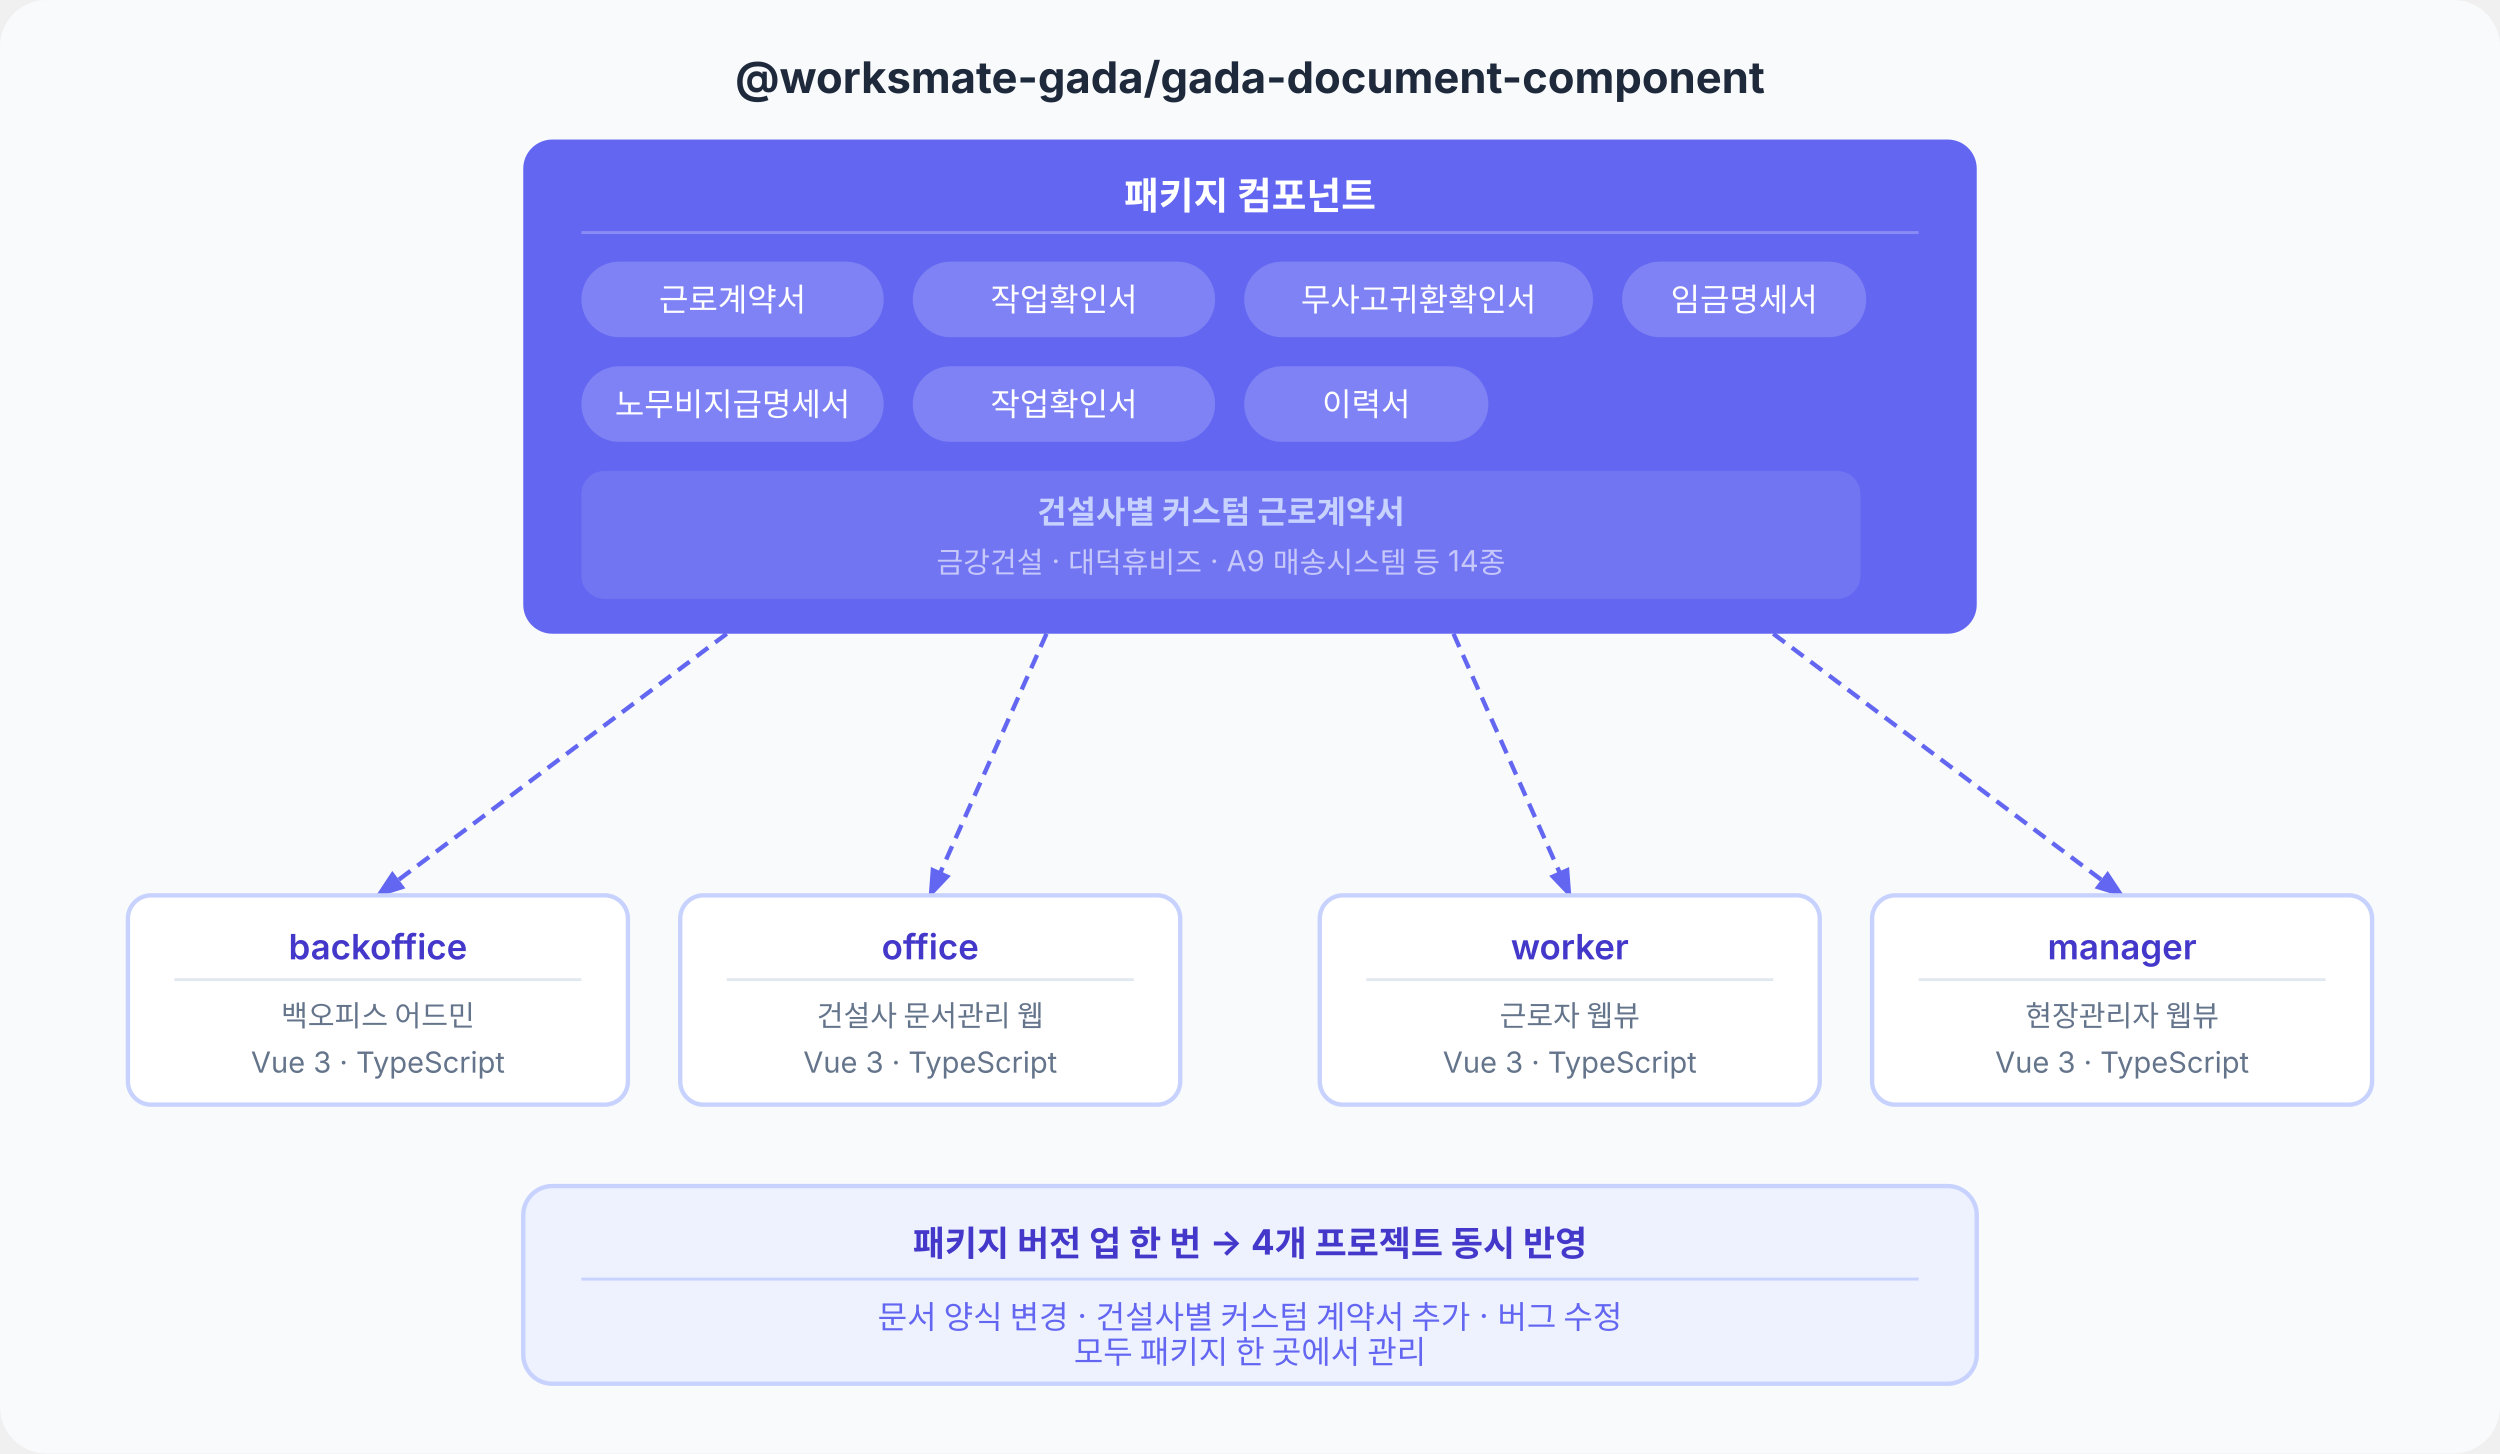
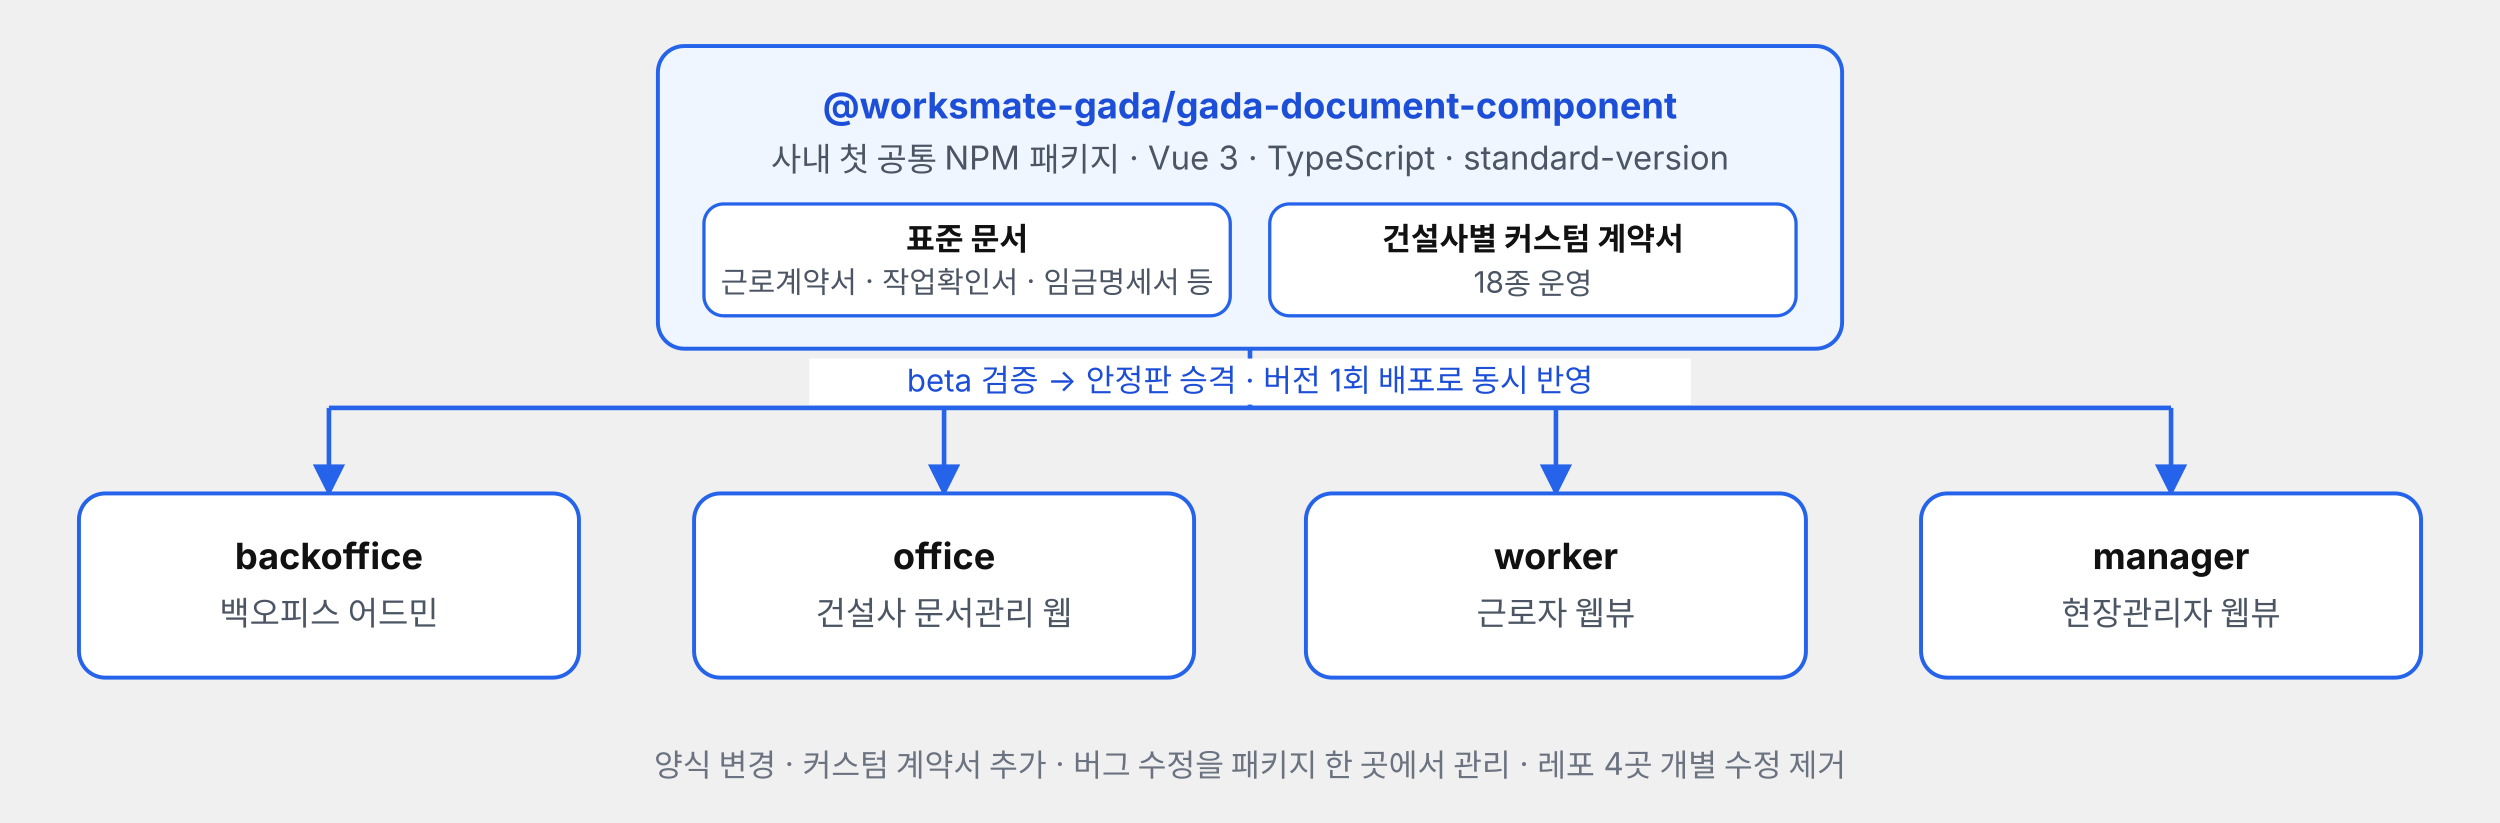
- <svg xmlns="http://www.w3.org/2000/svg" viewBox="0 0 860 500" width="860" height="500" font-family="system-ui, -apple-system, 'Apple SD Gothic Neo', sans-serif">
+ <svg xmlns="http://www.w3.org/2000/svg" viewBox="0 0 760 250" font-family="Pretendard, -apple-system, 'Apple SD Gothic Neo', sans-serif" font-size="11">
  <defs>
-     <marker id="arrowBlue" markerWidth="7" markerHeight="5" refX="6" refY="2.5" orient="auto">
-       <polygon points="0 0, 7 2.5, 0 5" fill="#6366F1" />
+     <marker id="a" viewBox="0 0 10 10" refX="9" refY="5" markerWidth="7" markerHeight="7" orient="auto-start-reverse">
+       <path d="M0 0 L10 5 L0 10 z" fill="#2563eb" />
    </marker>
  </defs>
-   <rect width="860" height="500" fill="#F8FAFC" rx="16" />
-   <text x="430" y="32" text-anchor="middle" fill="#1E293B" font-size="15" font-weight="700">@worksmate-gada/gada-document-component</text>
-   <rect x="180" y="48" width="500" height="170" rx="10" fill="#6366F1" />
-   <text x="430" y="72" text-anchor="middle" fill="white" font-size="13" font-weight="700">패키지 컴포넌트</text>
-   <line x1="200" y1="80" x2="660" y2="80" stroke="rgba(255,255,255,0.25)" stroke-width="1" />
-   <rect x="200" y="90" width="104" height="26" rx="13" fill="rgba(255,255,255,0.18)" />
-   <text x="252" y="107" text-anchor="middle" fill="white" font-size="11">근로계약서</text>
-   <rect x="314" y="90" width="104" height="26" rx="13" fill="rgba(255,255,255,0.18)" />
-   <text x="366" y="107" text-anchor="middle" fill="white" font-size="11">작업확인서</text>
-   <rect x="428" y="90" width="120" height="26" rx="13" fill="rgba(255,255,255,0.18)" />
-   <text x="488" y="107" text-anchor="middle" fill="white" font-size="11">무사고귀환확인서</text>
-   <rect x="558" y="90" width="84" height="26" rx="13" fill="rgba(255,255,255,0.18)" />
-   <text x="600" y="107" text-anchor="middle" fill="white" font-size="11">임금명세서</text>
-   <rect x="200" y="126" width="104" height="26" rx="13" fill="rgba(255,255,255,0.18)" />
-   <text x="252" y="143" text-anchor="middle" fill="white" font-size="11">노무비지급명세서</text>
-   <rect x="314" y="126" width="104" height="26" rx="13" fill="rgba(255,255,255,0.18)" />
-   <text x="366" y="143" text-anchor="middle" fill="white" font-size="11">작업확인서</text>
-   <rect x="428" y="126" width="84" height="26" rx="13" fill="rgba(255,255,255,0.18)" />
-   <text x="470" y="143" text-anchor="middle" fill="white" font-size="11">이력서</text>
-   <rect x="200" y="162" width="440" height="44" rx="8" fill="rgba(255,255,255,0.10)" />
-   <text x="420" y="180" text-anchor="middle" fill="#C7D2FE" font-size="11" font-weight="600">건설사별 커스텀 근로계약서</text>
-   <text x="420" y="197" text-anchor="middle" fill="rgba(255,255,255,0.6)" font-size="10">금강건설 · 대덕휴비즈 · A9 매송시스템 등 14종</text>
-   <line x1="250" y1="218" x2="130" y2="308" stroke="#6366F1" stroke-width="1.5" stroke-dasharray="5,3" marker-end="url(#arrowBlue)" />
-   <line x1="360" y1="218" x2="320" y2="308" stroke="#6366F1" stroke-width="1.5" stroke-dasharray="5,3" marker-end="url(#arrowBlue)" />
-   <line x1="500" y1="218" x2="540" y2="308" stroke="#6366F1" stroke-width="1.5" stroke-dasharray="5,3" marker-end="url(#arrowBlue)" />
-   <line x1="610" y1="218" x2="730" y2="308" stroke="#6366F1" stroke-width="1.5" stroke-dasharray="5,3" marker-end="url(#arrowBlue)" />
-   <rect x="44" y="308" width="172" height="72" rx="8" fill="white" stroke="#C7D2FE" stroke-width="1.5" />
-   <text x="130" y="330" text-anchor="middle" fill="#4338CA" font-size="12" font-weight="600">backoffice</text>
-   <line x1="60" y1="337" x2="200" y2="337" stroke="#E2E8F0" stroke-width="1" />
-   <text x="130" y="353" text-anchor="middle" fill="#64748B" font-size="10">백오피스 어드민</text>
-   <text x="130" y="369" text-anchor="middle" fill="#64748B" font-size="10">Vue 3 · TypeScript</text>
-   <rect x="234" y="308" width="172" height="72" rx="8" fill="white" stroke="#C7D2FE" stroke-width="1.5" />
-   <text x="320" y="330" text-anchor="middle" fill="#4338CA" font-size="12" font-weight="600">office</text>
-   <line x1="250" y1="337" x2="390" y2="337" stroke="#E2E8F0" stroke-width="1" />
-   <text x="320" y="353" text-anchor="middle" fill="#64748B" font-size="10">건설사 문서관리 웹</text>
-   <text x="320" y="369" text-anchor="middle" fill="#64748B" font-size="10">Vue 3 · TypeScript</text>
-   <rect x="454" y="308" width="172" height="72" rx="8" fill="white" stroke="#C7D2FE" stroke-width="1.5" />
-   <text x="540" y="330" text-anchor="middle" fill="#4338CA" font-size="12" font-weight="600">worker</text>
-   <line x1="470" y1="337" x2="610" y2="337" stroke="#E2E8F0" stroke-width="1" />
-   <text x="540" y="353" text-anchor="middle" fill="#64748B" font-size="10">근로자 웹뷰</text>
-   <text x="540" y="369" text-anchor="middle" fill="#64748B" font-size="10">Vue 3 · TypeScript</text>
-   <rect x="644" y="308" width="172" height="72" rx="8" fill="white" stroke="#C7D2FE" stroke-width="1.5" />
-   <text x="730" y="330" text-anchor="middle" fill="#4338CA" font-size="12" font-weight="600">manager</text>
-   <line x1="660" y1="337" x2="800" y2="337" stroke="#E2E8F0" stroke-width="1" />
-   <text x="730" y="353" text-anchor="middle" fill="#64748B" font-size="10">현장관리자 웹뷰</text>
-   <text x="730" y="369" text-anchor="middle" fill="#64748B" font-size="10">Vue 3 · TypeScript</text>
-   <rect x="180" y="408" width="500" height="68" rx="10" fill="#EEF2FF" stroke="#C7D2FE" stroke-width="1.5" />
-   <text x="430" y="432" text-anchor="middle" fill="#4338CA" font-size="12" font-weight="700">패키지 버전 업 한 번 → 4개 프로젝트 동시 반영</text>
-   <line x1="200" y1="440" x2="660" y2="440" stroke="#C7D2FE" stroke-width="1" />
-   <text x="430" y="457" text-anchor="middle" fill="#6366F1" font-size="11">문서 양식 변경 · 건설사별 커스텀 계약서 추가 · 버그 수정</text>
-   <text x="430" y="469" text-anchor="middle" fill="#6366F1" font-size="11">모두 패키지 한 곳에서 관리</text>
+   <rect x="200" y="14" width="360" height="92" rx="8" fill="#eff6ff" stroke="#2563eb" stroke-width="1.2" />
+   <text x="380" y="36" font-weight="700" fill="#1d4ed8" text-anchor="middle">@worksmate-gada/gada-document-component</text>
+   <text x="380" y="52" font-size="10" fill="#4b5563" text-anchor="middle">사내 첫 공통 NPM 패키지 · Vue 3 · TypeScript · standard-version</text>
+   <g stroke="#2563eb" stroke-width="1" fill="#fff">
+     <rect x="214" y="62" width="160" height="34" rx="6" />
+     <rect x="386" y="62" width="160" height="34" rx="6" />
+   </g>
+   <text x="294" y="76" font-size="9.5" font-weight="700" fill="#111" text-anchor="middle">표준 문서</text>
+   <text x="294" y="89" font-size="9" fill="#4b5563" text-anchor="middle">근로계약서 · 작업확인서 · 임금명세서 등</text>
+   <text x="466" y="76" font-size="9.5" font-weight="700" fill="#111" text-anchor="middle">건설사별 커스텀 계약서</text>
+   <text x="466" y="89" font-size="9" fill="#4b5563" text-anchor="middle">18종 운영</text>
+   <g stroke="#2563eb" stroke-width="1.4" fill="none">
+     <path d="M380 106 L380 124" />
+     <path d="M100 124 L660 124" />
+   </g>
+   <g stroke="#2563eb" stroke-width="1.4" fill="none" marker-end="url(#a)">
+     <path d="M100 124 L100 150" />
+     <path d="M287 124 L287 150" />
+     <path d="M473 124 L473 150" />
+     <path d="M660 124 L660 150" />
+   </g>
+   <rect x="246" y="109" width="268" height="14" fill="#fff" />
+   <text x="380" y="119" font-size="9.5" fill="#1d4ed8" text-anchor="middle">beta 검증 → 안정판 승격 · 버전 1회 배포로 동시 반영</text>
+   <g stroke="#2563eb" stroke-width="1.2" fill="#fff">
+     <rect x="24" y="150" width="152" height="56" rx="8" />
+     <rect x="211" y="150" width="152" height="56" rx="8" />
+     <rect x="397" y="150" width="152" height="56" rx="8" />
+     <rect x="584" y="150" width="152" height="56" rx="8" />
+   </g>
+   <g text-anchor="middle" fill="#111">
+     <text x="100" y="173" font-weight="700">backoffice</text>
+     <text x="100" y="190" font-size="10" fill="#4b5563">백오피스 어드민</text>
+     <text x="287" y="173" font-weight="700">office</text>
+     <text x="287" y="190" font-size="10" fill="#4b5563">건설사 문서관리 웹</text>
+     <text x="473" y="173" font-weight="700">worker</text>
+     <text x="473" y="190" font-size="10" fill="#4b5563">근로자 웹뷰</text>
+     <text x="660" y="173" font-weight="700">manager</text>
+     <text x="660" y="190" font-size="10" fill="#4b5563">현장관리자 웹뷰</text>
+   </g>
+   <text x="380" y="236" font-size="9.5" fill="#6b7280" text-anchor="middle">양식 변경 · 커스텀 계약서 추가 · 버그 수정을 패키지 한 곳에서 관리 · 레포 4곳 개별 수정 제거</text>
</svg>
